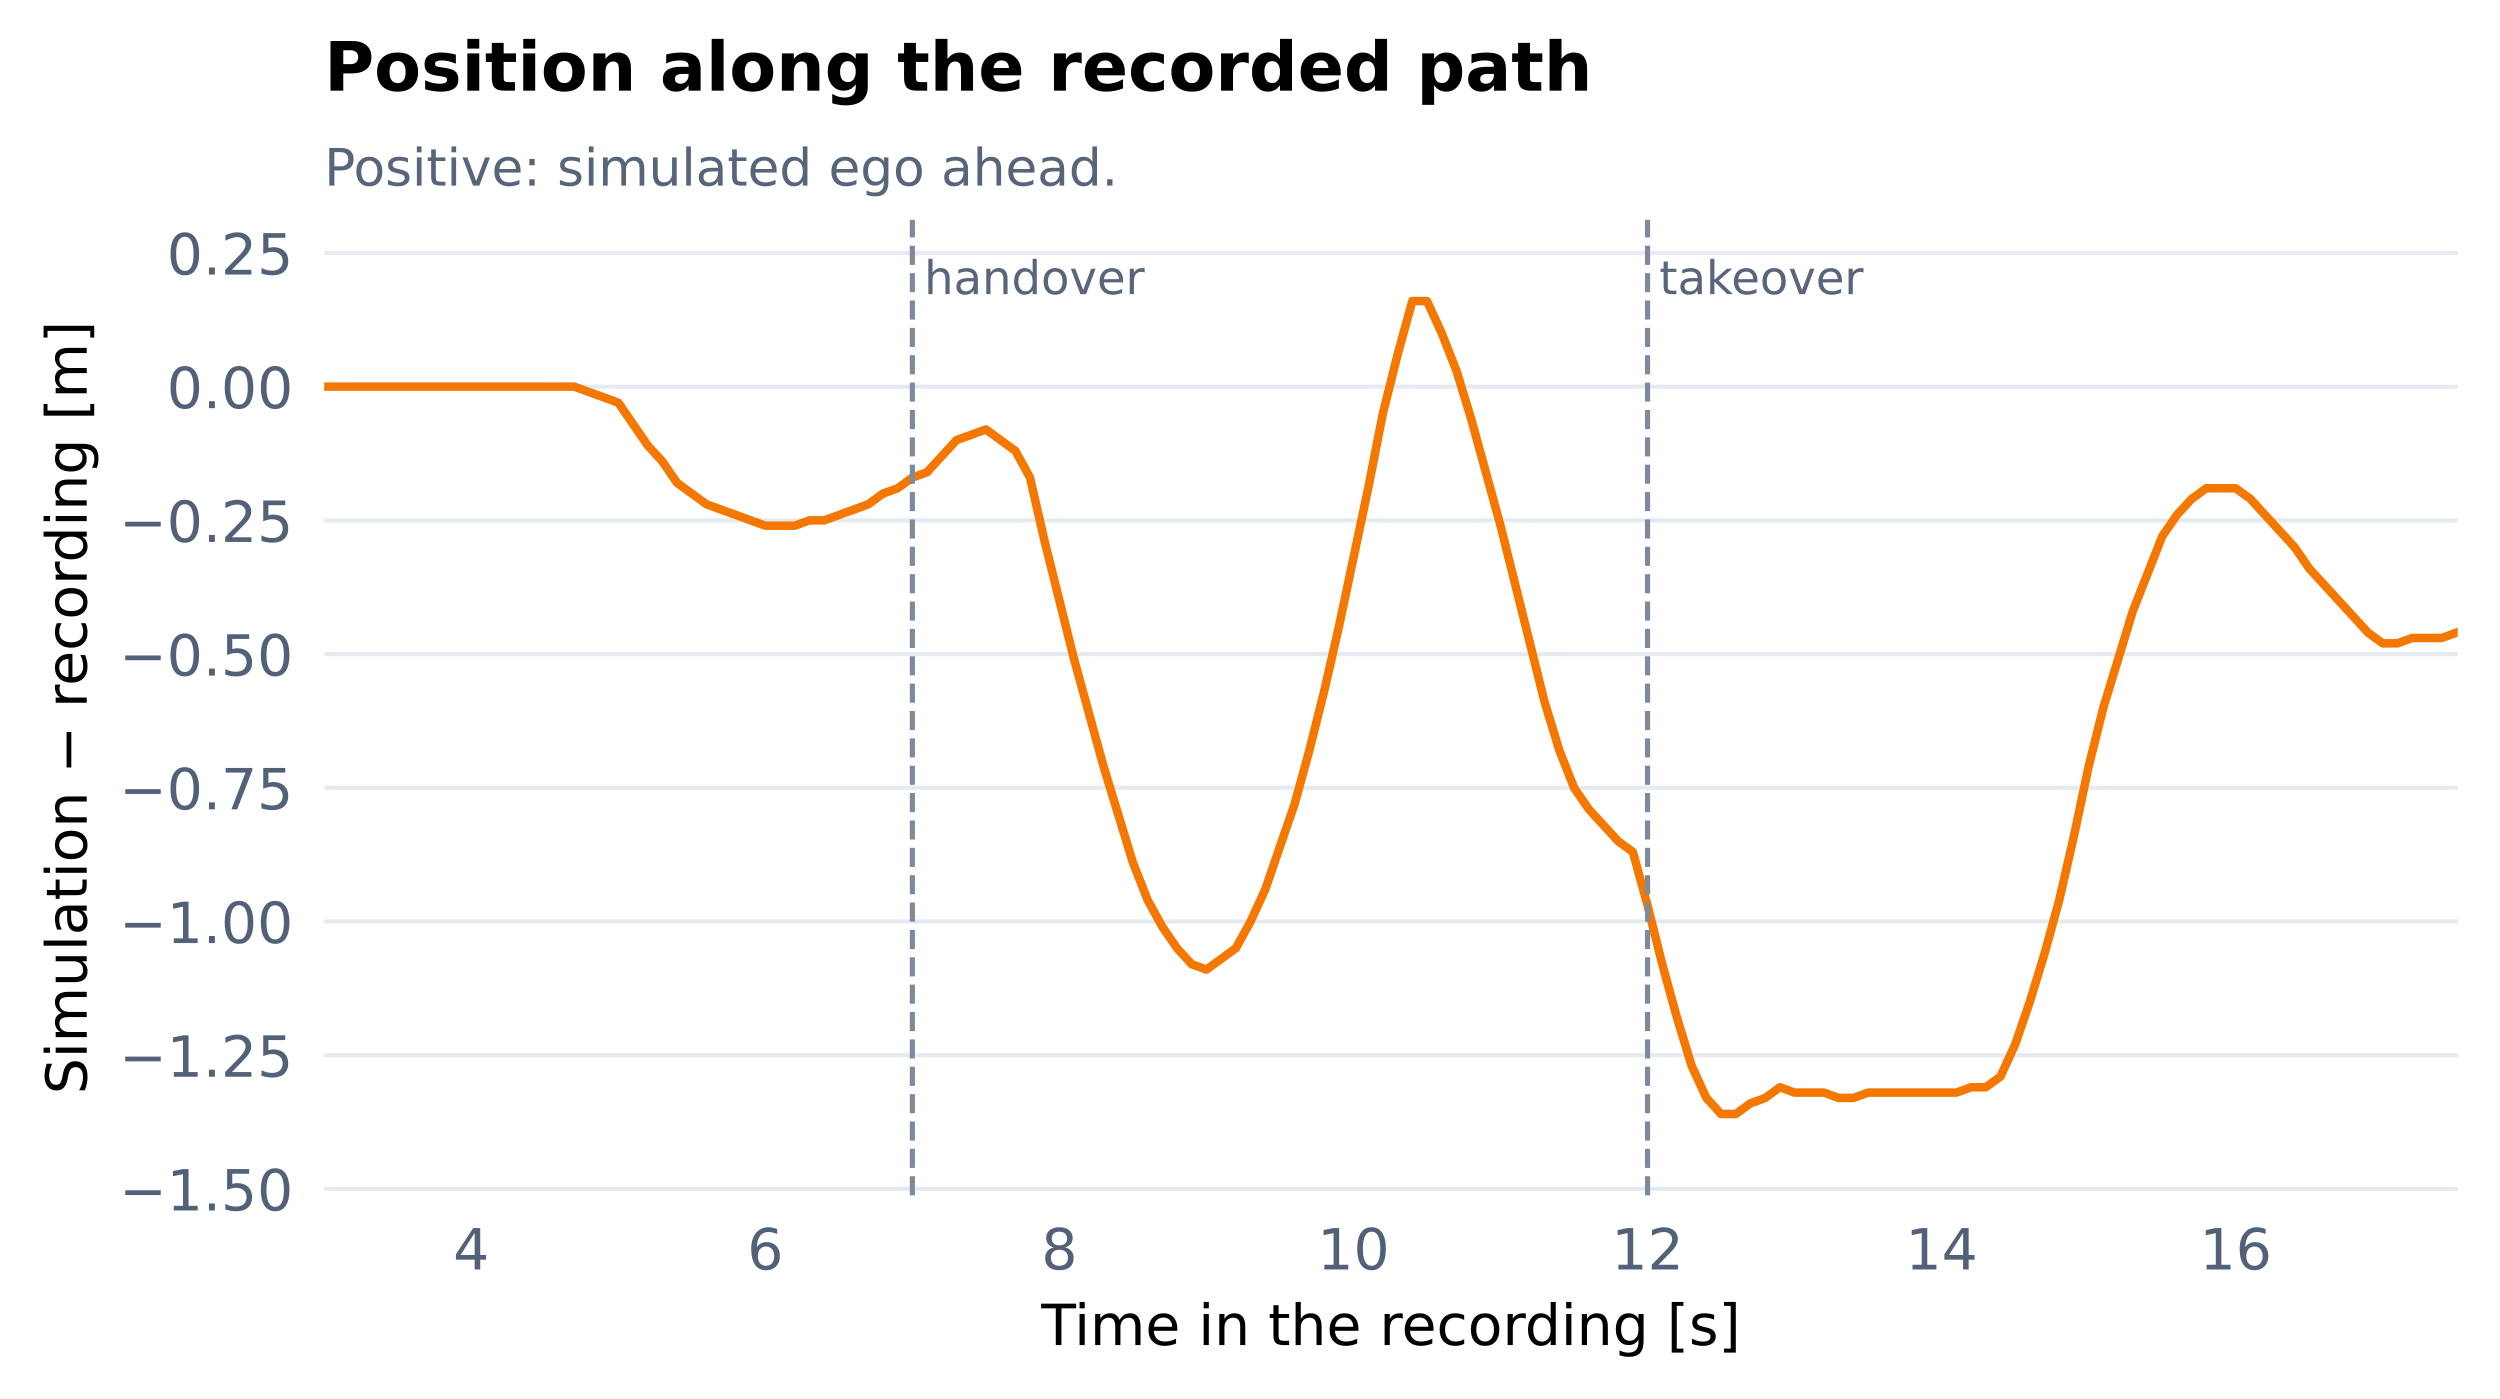
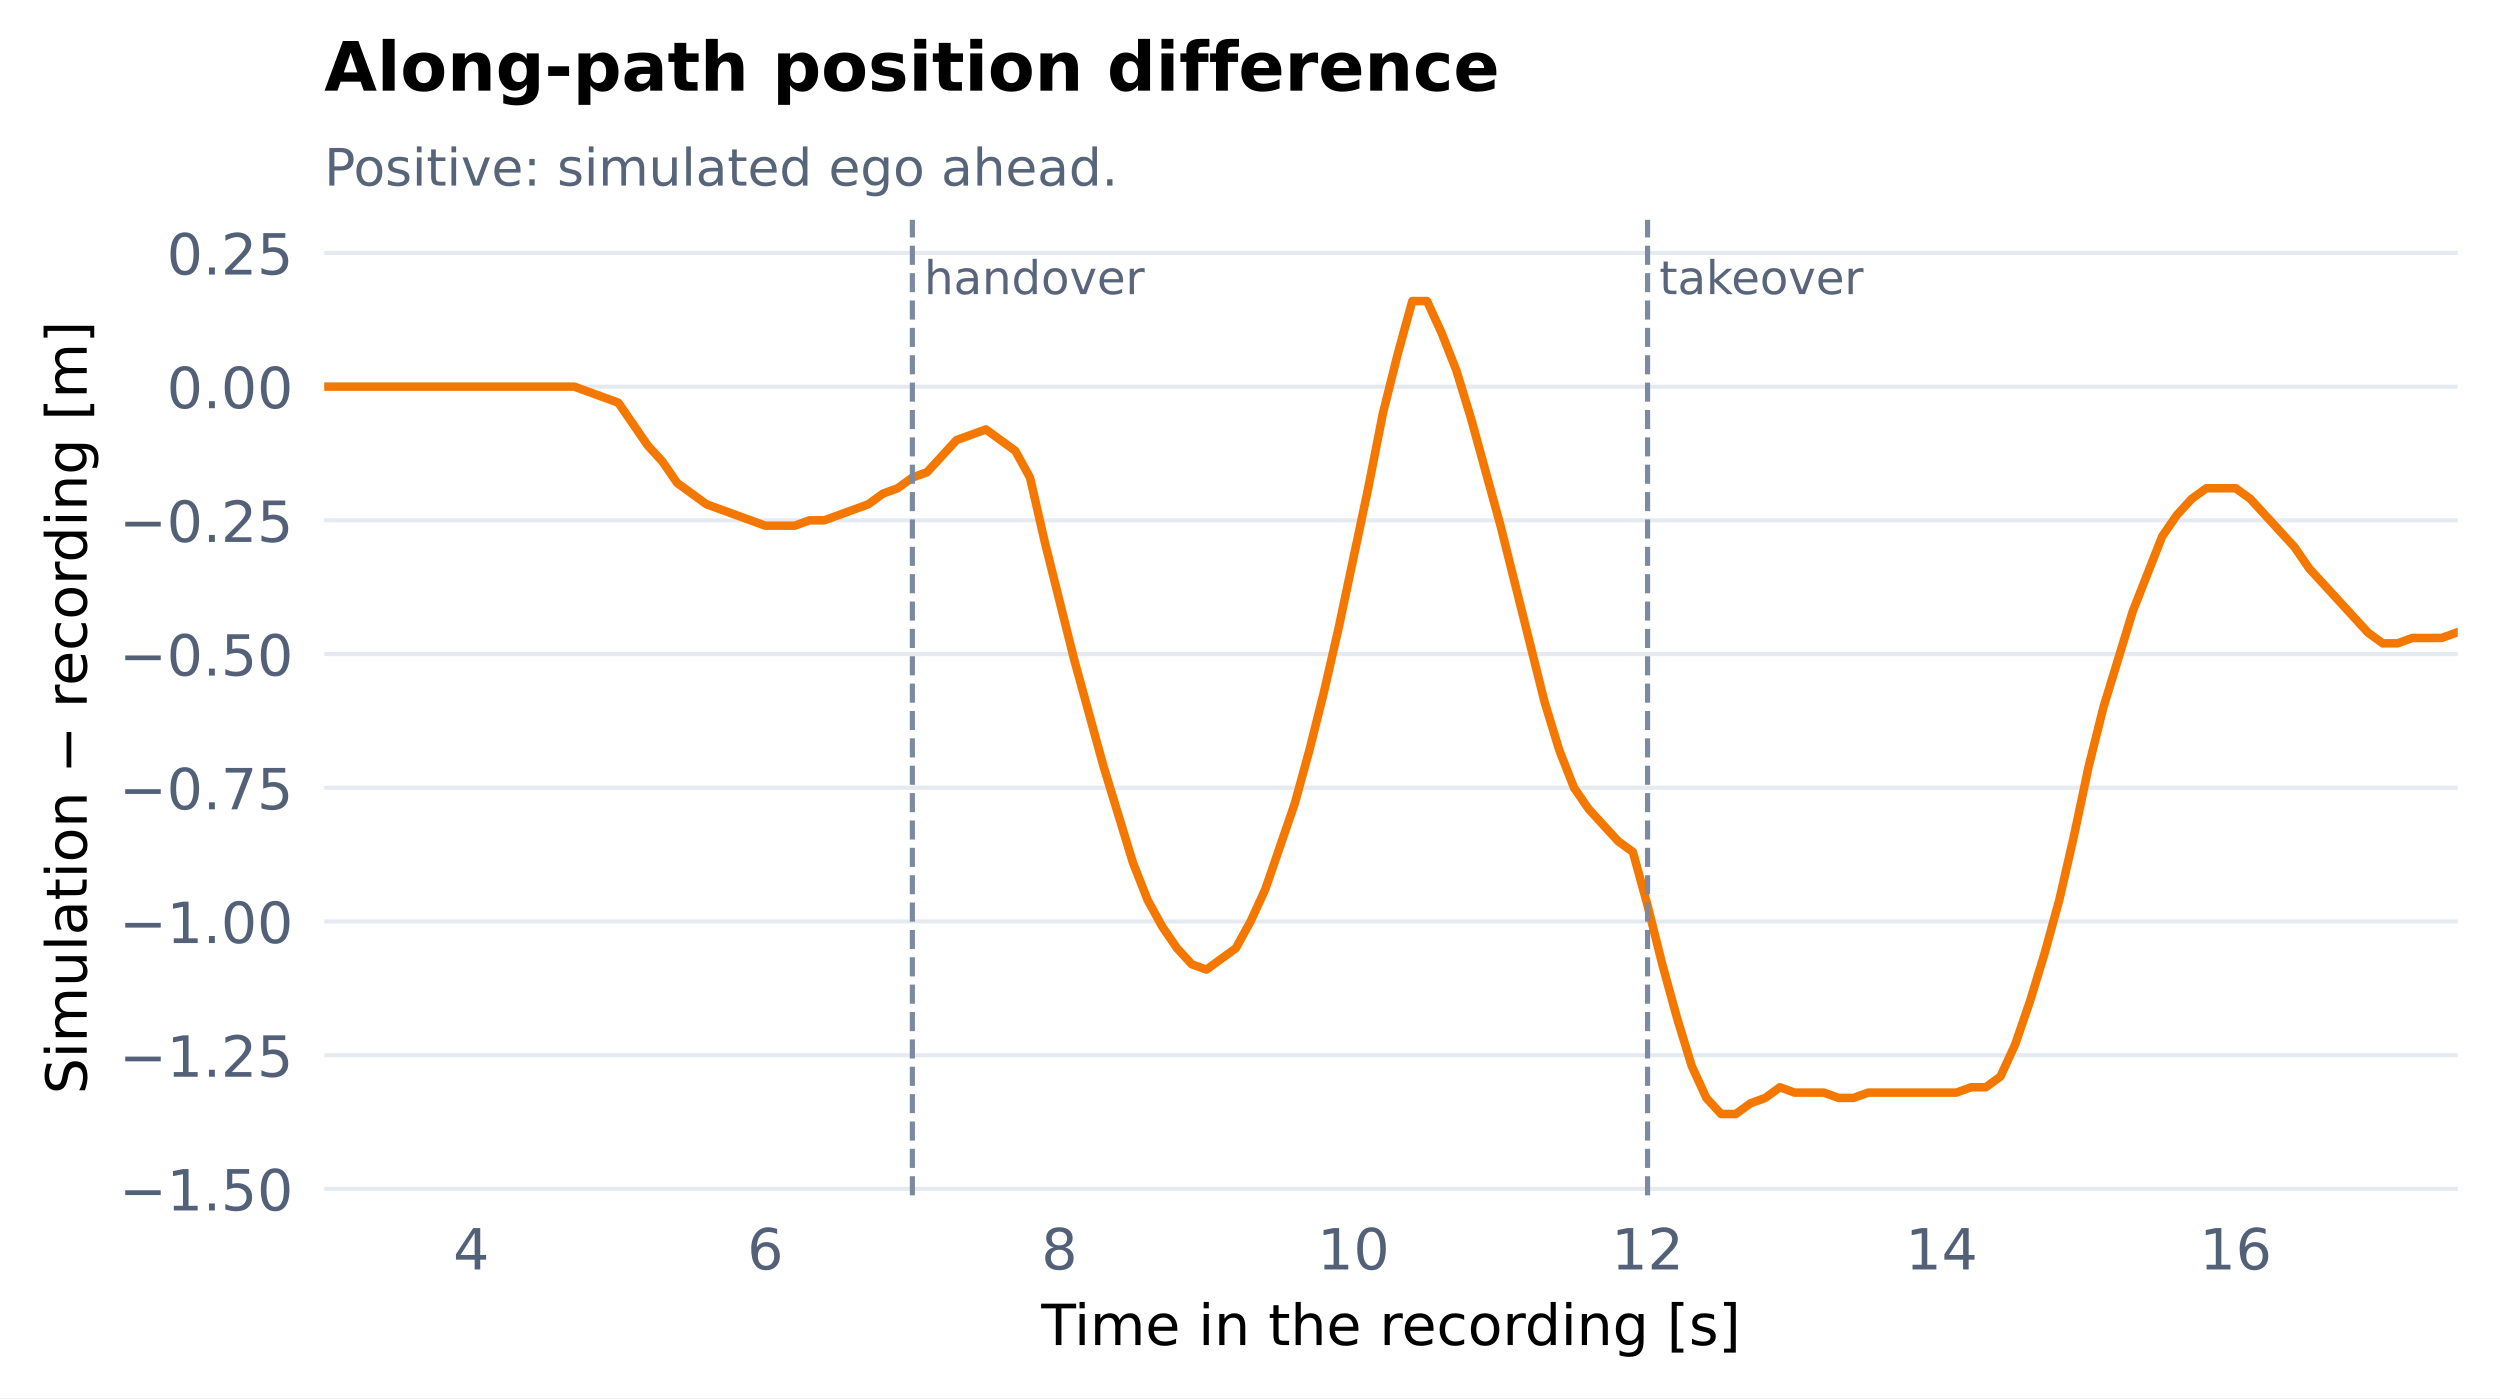
<svg xmlns="http://www.w3.org/2000/svg" width="484.168pt" height="270.754pt" viewBox="0 0 484.168 270.754" version="1.1">
  <defs>
    <style type="text/css">*{stroke-linejoin: round; stroke-linecap: butt}</style>
  </defs>
  <g id="figure_1">
    <g id="patch_1">
      <path d="M 0 270.754  L 484.168 270.754  L 484.168 -0  L 0 -0  z " style="fill: #ffffff" />
    </g>
    <g id="axes_1">
      <g id="patch_2">
        <path d="M -441.298 231.491  L -28.109 231.491  L -28.109 42.563  L -441.298 42.563  z " style="fill: #ffffff" />
      </g>
      <g id="matplotlib.axis_1">
        <g id="xtick_1">
          <g id="line2d_1" />
          <g id="text_1">
            <text style="font-size: 11px; font-family: 'DejaVu Sans'; text-anchor: middle; fill: #526078" x="-412.822" y="245.849" transform="rotate(-0 -412.822 245.8491)">4</text>
          </g>
        </g>
        <g id="xtick_2">
          <g id="line2d_2" />
          <g id="text_2">
            <text style="font-size: 11px; font-family: 'DejaVu Sans'; text-anchor: middle; fill: #526078" x="-355.87" y="245.849" transform="rotate(-0 -355.8696 245.8491)">6</text>
          </g>
        </g>
        <g id="xtick_3">
          <g id="line2d_3" />
          <g id="text_3">
            <text style="font-size: 11px; font-family: 'DejaVu Sans'; text-anchor: middle; fill: #526078" x="-298.917" y="245.849" transform="rotate(-0 -298.9173 245.8491)">8</text>
          </g>
        </g>
        <g id="xtick_4">
          <g id="line2d_4" />
          <g id="text_4">
            <text style="font-size: 11px; font-family: 'DejaVu Sans'; text-anchor: middle; fill: #526078" x="-241.965" y="245.849" transform="rotate(-0 -241.965 245.8491)">10</text>
          </g>
        </g>
        <g id="xtick_5">
          <g id="line2d_5" />
          <g id="text_5">
            <text style="font-size: 11px; font-family: 'DejaVu Sans'; text-anchor: middle; fill: #526078" x="-185.013" y="245.849" transform="rotate(-0 -185.0126 245.8491)">12</text>
          </g>
        </g>
        <g id="xtick_6">
          <g id="line2d_6" />
          <g id="text_6">
            <text style="font-size: 11px; font-family: 'DejaVu Sans'; text-anchor: middle; fill: #526078" x="-128.06" y="245.849" transform="rotate(-0 -128.0603 245.8491)">14</text>
          </g>
        </g>
        <g id="xtick_7">
          <g id="line2d_7" />
          <g id="text_7">
            <text style="font-size: 11px; font-family: 'DejaVu Sans'; text-anchor: middle; fill: #526078" x="-71.108" y="245.849" transform="rotate(-0 -71.10796 245.8491)">16</text>
          </g>
        </g>
        <g id="text_8">
          <text style="font-size: 11px; font-family: 'DejaVu Sans'; text-anchor: middle" x="-234.704" y="260.495" transform="rotate(-0 -234.7035 260.4951)">Time in the recording [s]</text>
        </g>
      </g>
      <g id="matplotlib.axis_2">
        <g id="ytick_1">
          <g id="line2d_8">
            <path clip-path="url(#p1ef70dae16)" style="fill: none; stroke: #e5eaf1; stroke-width: 0.8; stroke-linecap: square" />
          </g>
          <g id="line2d_9" />
          <g id="text_9">
            <text style="font-size: 11px; font-family: 'DejaVu Sans'; text-anchor: end; fill: #526078" x="-447.298" y="219.6" transform="rotate(-0 -447.2981 219.5996)">0.0</text>
          </g>
        </g>
        <g id="ytick_2">
          <g id="line2d_10">
            <path clip-path="url(#p1ef70dae16)" style="fill: none; stroke: #e5eaf1; stroke-width: 0.8; stroke-linecap: square" />
          </g>
          <g id="line2d_11" />
          <g id="text_10">
            <text style="font-size: 11px; font-family: 'DejaVu Sans'; text-anchor: end; fill: #526078" x="-447.298" y="186.963" transform="rotate(-0 -447.2981 186.9628)">0.5</text>
          </g>
        </g>
        <g id="ytick_3">
          <g id="line2d_12">
            <path clip-path="url(#p1ef70dae16)" style="fill: none; stroke: #e5eaf1; stroke-width: 0.8; stroke-linecap: square" />
          </g>
          <g id="line2d_13" />
          <g id="text_11">
            <text style="font-size: 11px; font-family: 'DejaVu Sans'; text-anchor: end; fill: #526078" x="-447.298" y="154.326" transform="rotate(-0 -447.2981 154.326)">1.0</text>
          </g>
        </g>
        <g id="ytick_4">
          <g id="line2d_14">
            <path clip-path="url(#p1ef70dae16)" style="fill: none; stroke: #e5eaf1; stroke-width: 0.8; stroke-linecap: square" />
          </g>
          <g id="line2d_15" />
          <g id="text_12">
            <text style="font-size: 11px; font-family: 'DejaVu Sans'; text-anchor: end; fill: #526078" x="-447.298" y="121.689" transform="rotate(-0 -447.2981 121.6892)">1.5</text>
          </g>
        </g>
        <g id="ytick_5">
          <g id="line2d_16">
            <path clip-path="url(#p1ef70dae16)" style="fill: none; stroke: #e5eaf1; stroke-width: 0.8; stroke-linecap: square" />
          </g>
          <g id="line2d_17" />
          <g id="text_13">
            <text style="font-size: 11px; font-family: 'DejaVu Sans'; text-anchor: end; fill: #526078" x="-447.298" y="89.052" transform="rotate(-0 -447.2981 89.05235)">2.0</text>
          </g>
        </g>
        <g id="ytick_6">
          <g id="line2d_18">
            <path clip-path="url(#p1ef70dae16)" style="fill: none; stroke: #e5eaf1; stroke-width: 0.8; stroke-linecap: square" />
          </g>
          <g id="line2d_19" />
          <g id="text_14">
            <text style="font-size: 11px; font-family: 'DejaVu Sans'; text-anchor: end; fill: #526078" x="-447.298" y="56.416" transform="rotate(-0 -447.2981 56.41553)">2.5</text>
          </g>
        </g>
        <g id="text_15">
          <text style="font-size: 11px; font-family: 'DejaVu Sans'; text-anchor: middle" x="-471.079" y="137.027" transform="rotate(-90 -471.0792 137.0268)">Speed [m/s]</text>
        </g>
      </g>
      <g id="line2d_20">
        <path d="M 0 0  " clip-path="url(#p1ef70dae16)" style="fill: none; stroke: #1760dc; stroke-width: 1.65; stroke-linecap: square" />
      </g>
      <g id="line2d_21">
        <path d="M 0 0  " clip-path="url(#p1ef70dae16)" style="fill: none; stroke: #f47700; stroke-width: 1.65; stroke-linecap: square" />
      </g>
      <g id="line2d_22">
        <path clip-path="url(#p1ef70dae16)" style="fill: none; stroke-dasharray: 3.7,1.6; stroke-dashoffset: 0; stroke: #7c8aa0" />
      </g>
      <g id="line2d_23">
        <path clip-path="url(#p1ef70dae16)" style="fill: none; stroke-dasharray: 3.7,1.6; stroke-dashoffset: 0; stroke: #7c8aa0" />
      </g>
      <g id="text_16">
        <text style="font-size: 10px; font-family: 'DejaVu Sans'; text-anchor: start; fill: #57657a" x="-441.298" y="35.95" transform="rotate(-0 -441.2981 35.95036)">Vehicle speed on both sides.</text>
      </g>
      <g id="text_17">
        <text style="font-size: 9px; font-family: 'DejaVu Sans'; text-anchor: start; fill: #58657b" x="-325.115" y="56.959" transform="rotate(-0 -325.1154 56.95855)">handover</text>
      </g>
      <g id="text_18">
        <text style="font-size: 9px; font-family: 'DejaVu Sans'; text-anchor: start; fill: #58657b" x="-182.735" y="56.959" transform="rotate(-0 -182.7345 56.95855)">takeover</text>
      </g>
      <g id="text_19">
        <text style="font-weight: 700; font-size: 13.2px; font-family: 'DejaVu Sans'; text-anchor: start" x="-441.298" y="17.563" transform="rotate(-0 -441.2981 17.56284)">Speed</text>
      </g>
    </g>
    <g id="axes_2">
      <g id="patch_3">
        <path d="M 62.793 231.491  L 475.982 231.491  L 475.982 42.563  L 62.793 42.563  z " style="fill: #ffffff" />
      </g>
      <g id="matplotlib.axis_3">
        <g id="xtick_8">
          <g id="line2d_24" />
          <g id="text_20">
            <text style="font-size: 11px; font-family: 'DejaVu Sans'; text-anchor: middle; fill: #526078" x="91.269" y="245.849" transform="rotate(-0 91.26884 245.8491)">4</text>
          </g>
        </g>
        <g id="xtick_9">
          <g id="line2d_25" />
          <g id="text_21">
            <text style="font-size: 11px; font-family: 'DejaVu Sans'; text-anchor: middle; fill: #526078" x="148.221" y="245.849" transform="rotate(-0 148.2212 245.8491)">6</text>
          </g>
        </g>
        <g id="xtick_10">
          <g id="line2d_26" />
          <g id="text_22">
            <text style="font-size: 11px; font-family: 'DejaVu Sans'; text-anchor: middle; fill: #526078" x="205.174" y="245.849" transform="rotate(-0 205.1735 245.8491)">8</text>
          </g>
        </g>
        <g id="xtick_11">
          <g id="line2d_27" />
          <g id="text_23">
            <text style="font-size: 11px; font-family: 'DejaVu Sans'; text-anchor: middle; fill: #526078" x="262.126" y="245.849" transform="rotate(-0 262.1258 245.8491)">10</text>
          </g>
        </g>
        <g id="xtick_12">
          <g id="line2d_28" />
          <g id="text_24">
            <text style="font-size: 11px; font-family: 'DejaVu Sans'; text-anchor: middle; fill: #526078" x="319.078" y="245.849" transform="rotate(-0 319.0782 245.8491)">12</text>
          </g>
        </g>
        <g id="xtick_13">
          <g id="line2d_29" />
          <g id="text_25">
            <text style="font-size: 11px; font-family: 'DejaVu Sans'; text-anchor: middle; fill: #526078" x="376.031" y="245.849" transform="rotate(-0 376.0305 245.8491)">14</text>
          </g>
        </g>
        <g id="xtick_14">
          <g id="line2d_30" />
          <g id="text_26">
            <text style="font-size: 11px; font-family: 'DejaVu Sans'; text-anchor: middle; fill: #526078" x="432.983" y="245.849" transform="rotate(-0 432.9828 245.8491)">16</text>
          </g>
        </g>
        <g id="text_27">
          <text style="font-size: 11px; font-family: 'DejaVu Sans'; text-anchor: middle" x="269.387" y="260.495" transform="rotate(-0 269.3873 260.4951)">Time in the recording [s]</text>
        </g>
      </g>
      <g id="matplotlib.axis_4">
        <g id="ytick_7">
          <g id="line2d_31">
            <path d="M 62.793 230.248  L 475.982 230.248  " clip-path="url(#pa278ebc4a1)" style="fill: none; stroke: #e5eaf1; stroke-width: 0.8; stroke-linecap: square" />
          </g>
          <g id="line2d_32" />
          <g id="text_28">
            <text style="font-size: 11px; font-family: 'DejaVu Sans'; text-anchor: end; fill: #526078" x="56.793" y="234.427" transform="rotate(-0 56.79267 234.427)">−1.50</text>
          </g>
        </g>
        <g id="ytick_8">
          <g id="line2d_33">
            <path d="M 62.793 204.353  L 475.982 204.353  " clip-path="url(#pa278ebc4a1)" style="fill: none; stroke: #e5eaf1; stroke-width: 0.8; stroke-linecap: square" />
          </g>
          <g id="line2d_34" />
          <g id="text_29">
            <text style="font-size: 11px; font-family: 'DejaVu Sans'; text-anchor: end; fill: #526078" x="56.793" y="208.532" transform="rotate(-0 56.79267 208.5323)">−1.25</text>
          </g>
        </g>
        <g id="ytick_9">
          <g id="line2d_35">
            <path d="M 62.793 178.458  L 475.982 178.458  " clip-path="url(#pa278ebc4a1)" style="fill: none; stroke: #e5eaf1; stroke-width: 0.8; stroke-linecap: square" />
          </g>
          <g id="line2d_36" />
          <g id="text_30">
            <text style="font-size: 11px; font-family: 'DejaVu Sans'; text-anchor: end; fill: #526078" x="56.793" y="182.638" transform="rotate(-0 56.79267 182.6376)">−1.00</text>
          </g>
        </g>
        <g id="ytick_10">
          <g id="line2d_37">
            <path d="M 62.793 152.564  L 475.982 152.564  " clip-path="url(#pa278ebc4a1)" style="fill: none; stroke: #e5eaf1; stroke-width: 0.8; stroke-linecap: square" />
          </g>
          <g id="line2d_38" />
          <g id="text_31">
            <text style="font-size: 11px; font-family: 'DejaVu Sans'; text-anchor: end; fill: #526078" x="56.793" y="156.743" transform="rotate(-0 56.79267 156.7428)">−0.75</text>
          </g>
        </g>
        <g id="ytick_11">
          <g id="line2d_39">
            <path d="M 62.793 126.669  L 475.982 126.669  " clip-path="url(#pa278ebc4a1)" style="fill: none; stroke: #e5eaf1; stroke-width: 0.8; stroke-linecap: square" />
          </g>
          <g id="line2d_40" />
          <g id="text_32">
            <text style="font-size: 11px; font-family: 'DejaVu Sans'; text-anchor: end; fill: #526078" x="56.793" y="130.848" transform="rotate(-0 56.79267 130.8481)">−0.50</text>
          </g>
        </g>
        <g id="ytick_12">
          <g id="line2d_41">
            <path d="M 62.793 100.774  L 475.982 100.774  " clip-path="url(#pa278ebc4a1)" style="fill: none; stroke: #e5eaf1; stroke-width: 0.8; stroke-linecap: square" />
          </g>
          <g id="line2d_42" />
          <g id="text_33">
            <text style="font-size: 11px; font-family: 'DejaVu Sans'; text-anchor: end; fill: #526078" x="56.793" y="104.953" transform="rotate(-0 56.79267 104.9533)">−0.25</text>
          </g>
        </g>
        <g id="ytick_13">
          <g id="line2d_43">
            <path d="M 62.793 74.879  L 475.982 74.879  " clip-path="url(#pa278ebc4a1)" style="fill: none; stroke: #e5eaf1; stroke-width: 0.8; stroke-linecap: square" />
          </g>
          <g id="line2d_44" />
          <g id="text_34">
            <text style="font-size: 11px; font-family: 'DejaVu Sans'; text-anchor: end; fill: #526078" x="56.793" y="79.059" transform="rotate(-0 56.79267 79.05861)">0.00</text>
          </g>
        </g>
        <g id="ytick_14">
          <g id="line2d_45">
            <path d="M 62.793 48.985  L 475.982 48.985  " clip-path="url(#pa278ebc4a1)" style="fill: none; stroke: #e5eaf1; stroke-width: 0.8; stroke-linecap: square" />
          </g>
          <g id="line2d_46" />
          <g id="text_35">
            <text style="font-size: 11px; font-family: 'DejaVu Sans'; text-anchor: end; fill: #526078" x="56.793" y="53.164" transform="rotate(-0 56.79267 53.16387)">0.25</text>
          </g>
        </g>
        <g id="text_36">
          <text style="font-size: 11px; font-family: 'DejaVu Sans'; text-anchor: middle" x="16.795" y="137.027" transform="rotate(-90 16.79517 137.0268)">Simulation − recording [m]</text>
        </g>
      </g>
      <g id="line2d_47">
        <path d="M -1 74.26  L 0.145 73.844  L 48.555 73.844  L 51.402 74.879  L 111.202 74.879  L 119.745 77.987  L 125.44 86.273  L 128.288 89.381  L 131.135 93.524  L 136.831 97.667  L 148.221 101.81  L 153.916 101.81  L 156.764 100.774  L 159.612 100.774  L 168.154 97.667  L 171.002 95.595  L 173.85 94.559  L 176.697 92.488  L 179.545 91.452  L 185.24 85.237  L 190.935 83.166  L 196.631 87.309  L 199.478 92.488  L 202.326 104.917  L 208.021 127.705  L 213.716 148.421  L 219.412 167.065  L 222.259 174.315  L 225.107 179.494  L 227.954 183.637  L 230.802 186.745  L 233.65 187.781  L 239.345 183.637  L 242.193 178.458  L 245.04 172.244  L 250.735 155.671  L 253.583 145.313  L 256.431 133.919  L 259.278 121.49  L 264.973 94.559  L 267.821 80.058  L 270.669 68.665  L 273.516 58.307  L 276.364 58.307  L 279.212 64.522  L 282.059 71.772  L 284.907 81.094  L 290.602 101.81  L 299.145 135.991  L 301.992 145.313  L 304.84 152.564  L 307.688 156.707  L 313.383 162.922  L 316.231 164.993  L 319.078 175.351  L 321.926 186.745  L 324.773 197.103  L 327.621 206.425  L 330.469 212.639  L 333.316 215.747  L 336.164 215.747  L 339.011 213.675  L 341.859 212.639  L 344.707 210.568  L 347.554 211.604  L 353.25 211.604  L 356.097 212.639  L 358.945 212.639  L 361.792 211.604  L 378.878 211.604  L 381.726 210.568  L 384.573 210.568  L 387.421 208.496  L 390.269 202.282  L 393.116 193.995  L 395.964 184.673  L 398.811 174.315  L 401.659 161.886  L 404.507 148.421  L 407.354 137.027  L 413.05 118.383  L 418.745 103.882  L 421.592 99.738  L 424.44 96.631  L 427.288 94.559  L 432.983 94.559  L 435.83 96.631  L 444.373 105.953  L 447.221 110.096  L 458.611 122.526  L 461.459 124.597  L 464.307 124.597  L 467.154 123.562  L 472.849 123.562  L 475.697 122.526  L 475.697 122.526  " clip-path="url(#pa278ebc4a1)" style="fill: none; stroke: #f47700; stroke-width: 1.65; stroke-linecap: square" />
      </g>
      <g id="line2d_48">
        <path d="M 176.697 231.491  L 176.697 42.563  " clip-path="url(#pa278ebc4a1)" style="fill: none; stroke-dasharray: 3.7,1.6; stroke-dashoffset: 0; stroke: #7c8aa0" />
      </g>
      <g id="line2d_49">
        <path d="M 319.078 231.491  L 319.078 42.563  " clip-path="url(#pa278ebc4a1)" style="fill: none; stroke-dasharray: 3.7,1.6; stroke-dashoffset: 0; stroke: #7c8aa0" />
      </g>
      <g id="text_37">
        <text style="font-size: 10px; font-family: 'DejaVu Sans'; text-anchor: start; fill: #57657a" x="62.793" y="35.95" transform="rotate(-0 62.79267 35.95036)">Positive: simulated ego ahead.</text>
      </g>
      <g id="text_38">
        <text style="font-size: 9px; font-family: 'DejaVu Sans'; text-anchor: start; fill: #58657b" x="178.975" y="56.959" transform="rotate(-0 178.9754 56.95855)">handover</text>
      </g>
      <g id="text_39">
        <text style="font-size: 9px; font-family: 'DejaVu Sans'; text-anchor: start; fill: #58657b" x="321.356" y="56.959" transform="rotate(-0 321.3563 56.95855)">takeover</text>
      </g>
      <g id="text_40">
-         <text style="font-weight: 700; font-size: 13.2px; font-family: 'DejaVu Sans'; text-anchor: start" x="62.793" y="17.563" transform="rotate(-0 62.79267 17.56284)">Position along the recorded path</text>
+         <text style="font-weight: 700; font-size: 13.2px; font-family: 'DejaVu Sans'; text-anchor: start" x="62.793" y="17.563" transform="rotate(-0 62.79267 17.56284)">Along-path position difference</text>
      </g>
    </g>
    <g id="axes_3">
      <g id="patch_4">
        <path d="M -441.298 514.883  L -28.109 514.883  L -28.109 325.955  L -441.298 325.955  z " style="fill: #ffffff" />
      </g>
      <g id="matplotlib.axis_5">
        <g id="xtick_15">
          <g id="line2d_50" />
          <g id="text_41">
            <text style="font-size: 11px; font-family: 'DejaVu Sans'; text-anchor: middle; fill: #526078" x="-412.822" y="529.241" transform="rotate(-0 -412.822 529.2411)">4</text>
          </g>
        </g>
        <g id="xtick_16">
          <g id="line2d_51" />
          <g id="text_42">
            <text style="font-size: 11px; font-family: 'DejaVu Sans'; text-anchor: middle; fill: #526078" x="-355.87" y="529.241" transform="rotate(-0 -355.8696 529.2411)">6</text>
          </g>
        </g>
        <g id="xtick_17">
          <g id="line2d_52" />
          <g id="text_43">
            <text style="font-size: 11px; font-family: 'DejaVu Sans'; text-anchor: middle; fill: #526078" x="-298.917" y="529.241" transform="rotate(-0 -298.9173 529.2411)">8</text>
          </g>
        </g>
        <g id="xtick_18">
          <g id="line2d_53" />
          <g id="text_44">
            <text style="font-size: 11px; font-family: 'DejaVu Sans'; text-anchor: middle; fill: #526078" x="-241.965" y="529.241" transform="rotate(-0 -241.965 529.2411)">10</text>
          </g>
        </g>
        <g id="xtick_19">
          <g id="line2d_54" />
          <g id="text_45">
            <text style="font-size: 11px; font-family: 'DejaVu Sans'; text-anchor: middle; fill: #526078" x="-185.013" y="529.241" transform="rotate(-0 -185.0126 529.2411)">12</text>
          </g>
        </g>
        <g id="xtick_20">
          <g id="line2d_55" />
          <g id="text_46">
            <text style="font-size: 11px; font-family: 'DejaVu Sans'; text-anchor: middle; fill: #526078" x="-128.06" y="529.241" transform="rotate(-0 -128.0603 529.2411)">14</text>
          </g>
        </g>
        <g id="xtick_21">
          <g id="line2d_56" />
          <g id="text_47">
            <text style="font-size: 11px; font-family: 'DejaVu Sans'; text-anchor: middle; fill: #526078" x="-71.108" y="529.241" transform="rotate(-0 -71.10796 529.2411)">16</text>
          </g>
        </g>
        <g id="text_48">
          <text style="font-size: 11px; font-family: 'DejaVu Sans'; text-anchor: middle" x="-234.704" y="543.887" transform="rotate(-0 -234.7035 543.8871)">Time in the recording [s]</text>
        </g>
      </g>
      <g id="matplotlib.axis_6">
        <g id="ytick_15">
          <g id="line2d_57">
            <path clip-path="url(#pfe0f90e98a)" style="fill: none; stroke: #e5eaf1; stroke-width: 0.8; stroke-linecap: square" />
          </g>
          <g id="line2d_58" />
          <g id="text_49">
            <text style="font-size: 11px; font-family: 'DejaVu Sans'; text-anchor: end; fill: #526078" x="-447.298" y="490.405" transform="rotate(-0 -447.2981 490.4051)">−3</text>
          </g>
        </g>
        <g id="ytick_16">
          <g id="line2d_59">
            <path clip-path="url(#pfe0f90e98a)" style="fill: none; stroke: #e5eaf1; stroke-width: 0.8; stroke-linecap: square" />
          </g>
          <g id="line2d_60" />
          <g id="text_50">
            <text style="font-size: 11px; font-family: 'DejaVu Sans'; text-anchor: end; fill: #526078" x="-447.298" y="458.123" transform="rotate(-0 -447.2981 458.123)">−2</text>
          </g>
        </g>
        <g id="ytick_17">
          <g id="line2d_61">
            <path clip-path="url(#pfe0f90e98a)" style="fill: none; stroke: #e5eaf1; stroke-width: 0.8; stroke-linecap: square" />
          </g>
          <g id="line2d_62" />
          <g id="text_51">
            <text style="font-size: 11px; font-family: 'DejaVu Sans'; text-anchor: end; fill: #526078" x="-447.298" y="425.841" transform="rotate(-0 -447.2981 425.8408)">−1</text>
          </g>
        </g>
        <g id="ytick_18">
          <g id="line2d_63">
            <path clip-path="url(#pfe0f90e98a)" style="fill: none; stroke: #e5eaf1; stroke-width: 0.8; stroke-linecap: square" />
          </g>
          <g id="line2d_64" />
          <g id="text_52">
            <text style="font-size: 11px; font-family: 'DejaVu Sans'; text-anchor: end; fill: #526078" x="-447.298" y="393.559" transform="rotate(-0 -447.2981 393.5587)">0</text>
          </g>
        </g>
        <g id="ytick_19">
          <g id="line2d_65">
            <path clip-path="url(#pfe0f90e98a)" style="fill: none; stroke: #e5eaf1; stroke-width: 0.8; stroke-linecap: square" />
          </g>
          <g id="line2d_66" />
          <g id="text_53">
            <text style="font-size: 11px; font-family: 'DejaVu Sans'; text-anchor: end; fill: #526078" x="-447.298" y="361.277" transform="rotate(-0 -447.2981 361.2766)">1</text>
          </g>
        </g>
        <g id="text_54">
          <text style="font-size: 11px; font-family: 'DejaVu Sans'; text-anchor: middle" x="-469.802" y="420.419" transform="rotate(-90 -469.8022 420.4188)">Acceleration [m/s²]</text>
        </g>
      </g>
      <g id="line2d_67">
        <path d="M 0 0  " clip-path="url(#pfe0f90e98a)" style="fill: none; stroke: #1760dc; stroke-width: 1.65; stroke-linecap: square" />
      </g>
      <g id="line2d_68">
        <path d="M 0 0  " clip-path="url(#pfe0f90e98a)" style="fill: none; stroke: #f47700; stroke-width: 1.65; stroke-linecap: square" />
      </g>
      <g id="line2d_69">
        <path clip-path="url(#pfe0f90e98a)" style="fill: none; stroke-dasharray: 3.7,1.6; stroke-dashoffset: 0; stroke: #7c8aa0" />
      </g>
      <g id="line2d_70">
        <path clip-path="url(#pfe0f90e98a)" style="fill: none; stroke-dasharray: 3.7,1.6; stroke-dashoffset: 0; stroke: #7c8aa0" />
      </g>
      <g id="text_55">
        <text style="font-size: 10px; font-family: 'DejaVu Sans'; text-anchor: start; fill: #57657a" x="-441.298" y="319.342" transform="rotate(-0 -441.2981 319.3424)">Acceleration requested by each stack.</text>
      </g>
      <g id="text_56">
        <text style="font-size: 9px; font-family: 'DejaVu Sans'; text-anchor: start; fill: #58657b" x="-325.115" y="340.351" transform="rotate(-0 -325.1154 340.3506)">handover</text>
      </g>
      <g id="text_57">
        <text style="font-size: 9px; font-family: 'DejaVu Sans'; text-anchor: start; fill: #58657b" x="-182.735" y="340.351" transform="rotate(-0 -182.7345 340.3506)">takeover</text>
      </g>
      <g id="text_58">
        <text style="font-weight: 700; font-size: 13.2px; font-family: 'DejaVu Sans'; text-anchor: start" x="-441.298" y="300.955" transform="rotate(-0 -441.2981 300.9548)">Commanded acceleration</text>
      </g>
    </g>
    <g id="axes_4">
      <g id="patch_5">
        <path d="M 62.793 514.883  L 475.982 514.883  L 475.982 325.955  L 62.793 325.955  z " style="fill: #ffffff" />
      </g>
      <g id="matplotlib.axis_7">
        <g id="xtick_22">
          <g id="line2d_71" />
          <g id="text_59">
            <text style="font-size: 11px; font-family: 'DejaVu Sans'; text-anchor: middle; fill: #526078" x="91.269" y="529.241" transform="rotate(-0 91.26884 529.2411)">4</text>
          </g>
        </g>
        <g id="xtick_23">
          <g id="line2d_72" />
          <g id="text_60">
            <text style="font-size: 11px; font-family: 'DejaVu Sans'; text-anchor: middle; fill: #526078" x="148.221" y="529.241" transform="rotate(-0 148.2212 529.2411)">6</text>
          </g>
        </g>
        <g id="xtick_24">
          <g id="line2d_73" />
          <g id="text_61">
            <text style="font-size: 11px; font-family: 'DejaVu Sans'; text-anchor: middle; fill: #526078" x="205.174" y="529.241" transform="rotate(-0 205.1735 529.2411)">8</text>
          </g>
        </g>
        <g id="xtick_25">
          <g id="line2d_74" />
          <g id="text_62">
            <text style="font-size: 11px; font-family: 'DejaVu Sans'; text-anchor: middle; fill: #526078" x="262.126" y="529.241" transform="rotate(-0 262.1258 529.2411)">10</text>
          </g>
        </g>
        <g id="xtick_26">
          <g id="line2d_75" />
          <g id="text_63">
            <text style="font-size: 11px; font-family: 'DejaVu Sans'; text-anchor: middle; fill: #526078" x="319.078" y="529.241" transform="rotate(-0 319.0782 529.2411)">12</text>
          </g>
        </g>
        <g id="xtick_27">
          <g id="line2d_76" />
          <g id="text_64">
            <text style="font-size: 11px; font-family: 'DejaVu Sans'; text-anchor: middle; fill: #526078" x="376.031" y="529.241" transform="rotate(-0 376.0305 529.2411)">14</text>
          </g>
        </g>
        <g id="xtick_28">
          <g id="line2d_77" />
          <g id="text_65">
            <text style="font-size: 11px; font-family: 'DejaVu Sans'; text-anchor: middle; fill: #526078" x="432.983" y="529.241" transform="rotate(-0 432.9828 529.2411)">16</text>
          </g>
        </g>
        <g id="text_66">
          <text style="font-size: 11px; font-family: 'DejaVu Sans'; text-anchor: middle" x="269.387" y="543.887" transform="rotate(-0 269.3873 543.8871)">Time in the recording [s]</text>
        </g>
      </g>
      <g id="matplotlib.axis_8">
        <g id="ytick_20">
          <g id="line2d_78">
            <path clip-path="url(#pf111c6a54f)" style="fill: none; stroke: #e5eaf1; stroke-width: 0.8; stroke-linecap: square" />
          </g>
          <g id="line2d_79" />
          <g id="text_67">
            <text style="font-size: 11px; font-family: 'DejaVu Sans'; text-anchor: end; fill: #526078" x="56.793" y="484.589" transform="rotate(-0 56.79267 484.5891)">−4</text>
          </g>
        </g>
        <g id="ytick_21">
          <g id="line2d_80">
            <path clip-path="url(#pf111c6a54f)" style="fill: none; stroke: #e5eaf1; stroke-width: 0.8; stroke-linecap: square" />
          </g>
          <g id="line2d_81" />
          <g id="text_68">
            <text style="font-size: 11px; font-family: 'DejaVu Sans'; text-anchor: end; fill: #526078" x="56.793" y="437.767" transform="rotate(-0 56.79267 437.7668)">−2</text>
          </g>
        </g>
        <g id="ytick_22">
          <g id="line2d_82">
            <path clip-path="url(#pf111c6a54f)" style="fill: none; stroke: #e5eaf1; stroke-width: 0.8; stroke-linecap: square" />
          </g>
          <g id="line2d_83" />
          <g id="text_69">
            <text style="font-size: 11px; font-family: 'DejaVu Sans'; text-anchor: end; fill: #526078" x="56.793" y="390.944" transform="rotate(-0 56.79267 390.9444)">0</text>
          </g>
        </g>
        <g id="ytick_23">
          <g id="line2d_84">
            <path clip-path="url(#pf111c6a54f)" style="fill: none; stroke: #e5eaf1; stroke-width: 0.8; stroke-linecap: square" />
          </g>
          <g id="line2d_85" />
          <g id="text_70">
            <text style="font-size: 11px; font-family: 'DejaVu Sans'; text-anchor: end; fill: #526078" x="56.793" y="344.122" transform="rotate(-0 56.79267 344.1221)">2</text>
          </g>
        </g>
        <g id="text_71">
          <text style="font-size: 11px; font-family: 'DejaVu Sans'; text-anchor: middle" x="34.289" y="420.419" transform="rotate(-90 34.28861 420.4188)">Acceleration [m/s²]</text>
        </g>
      </g>
      <g id="line2d_86">
        <path d="M 0 0  " clip-path="url(#pf111c6a54f)" style="fill: none; stroke: #1760dc; stroke-width: 1.65; stroke-linecap: square" />
      </g>
      <g id="line2d_87">
        <path d="M 0 0  " clip-path="url(#pf111c6a54f)" style="fill: none; stroke: #f47700; stroke-width: 1.65; stroke-linecap: square" />
      </g>
      <g id="line2d_88">
        <path clip-path="url(#pf111c6a54f)" style="fill: none; stroke-dasharray: 3.7,1.6; stroke-dashoffset: 0; stroke: #7c8aa0" />
      </g>
      <g id="line2d_89">
        <path clip-path="url(#pf111c6a54f)" style="fill: none; stroke-dasharray: 3.7,1.6; stroke-dashoffset: 0; stroke: #7c8aa0" />
      </g>
      <g id="text_72">
        <text style="font-size: 10px; font-family: 'DejaVu Sans'; text-anchor: start; fill: #57657a" x="62.793" y="319.342" transform="rotate(-0 62.79267 319.3424)">Smoothed rate of change of speed.</text>
      </g>
      <g id="text_73">
        <text style="font-size: 9px; font-family: 'DejaVu Sans'; text-anchor: start; fill: #58657b" x="178.975" y="340.351" transform="rotate(-0 178.9754 340.3506)">handover</text>
      </g>
      <g id="text_74">
        <text style="font-size: 9px; font-family: 'DejaVu Sans'; text-anchor: start; fill: #58657b" x="321.356" y="340.351" transform="rotate(-0 321.3563 340.3506)">takeover</text>
      </g>
      <g id="text_75">
        <text style="font-weight: 700; font-size: 13.2px; font-family: 'DejaVu Sans'; text-anchor: start" x="62.793" y="300.955" transform="rotate(-0 62.79267 300.9548)">Achieved acceleration</text>
      </g>
    </g>
    <g id="legend_1">
      <g id="line2d_90">
        <path style="fill: none; stroke: #1760dc; stroke-width: 2; stroke-linecap: square" />
      </g>
      <g id="text_76">
        <text style="font-size: 11px; font-family: 'DejaVu Sans'; text-anchor: start" x="-92.872" y="-10.027" transform="rotate(-0 -92.87158 -10.02688)">Real recording</text>
      </g>
      <g id="line2d_91">
        <path style="fill: none; stroke: #f47700; stroke-width: 2; stroke-linecap: square" />
      </g>
      <g id="text_77">
        <text style="font-size: 11px; font-family: 'DejaVu Sans'; text-anchor: start" x="39.283" y="-10.027" transform="rotate(-0 39.28311 -10.02688)">Simulation</text>
      </g>
    </g>
  </g>
  <defs>
    <clipPath id="p1ef70dae16">
      <rect x="-441.298" y="42.563" width="413.189" height="188.928" />
    </clipPath>
    <clipPath id="pa278ebc4a1">
      <rect x="62.793" y="42.563" width="413.189" height="188.928" />
    </clipPath>
    <clipPath id="pfe0f90e98a">
      <rect x="-441.298" y="325.955" width="413.189" height="188.928" />
    </clipPath>
    <clipPath id="pf111c6a54f">
      <rect x="62.793" y="325.955" width="413.189" height="188.928" />
    </clipPath>
  </defs>
</svg>
